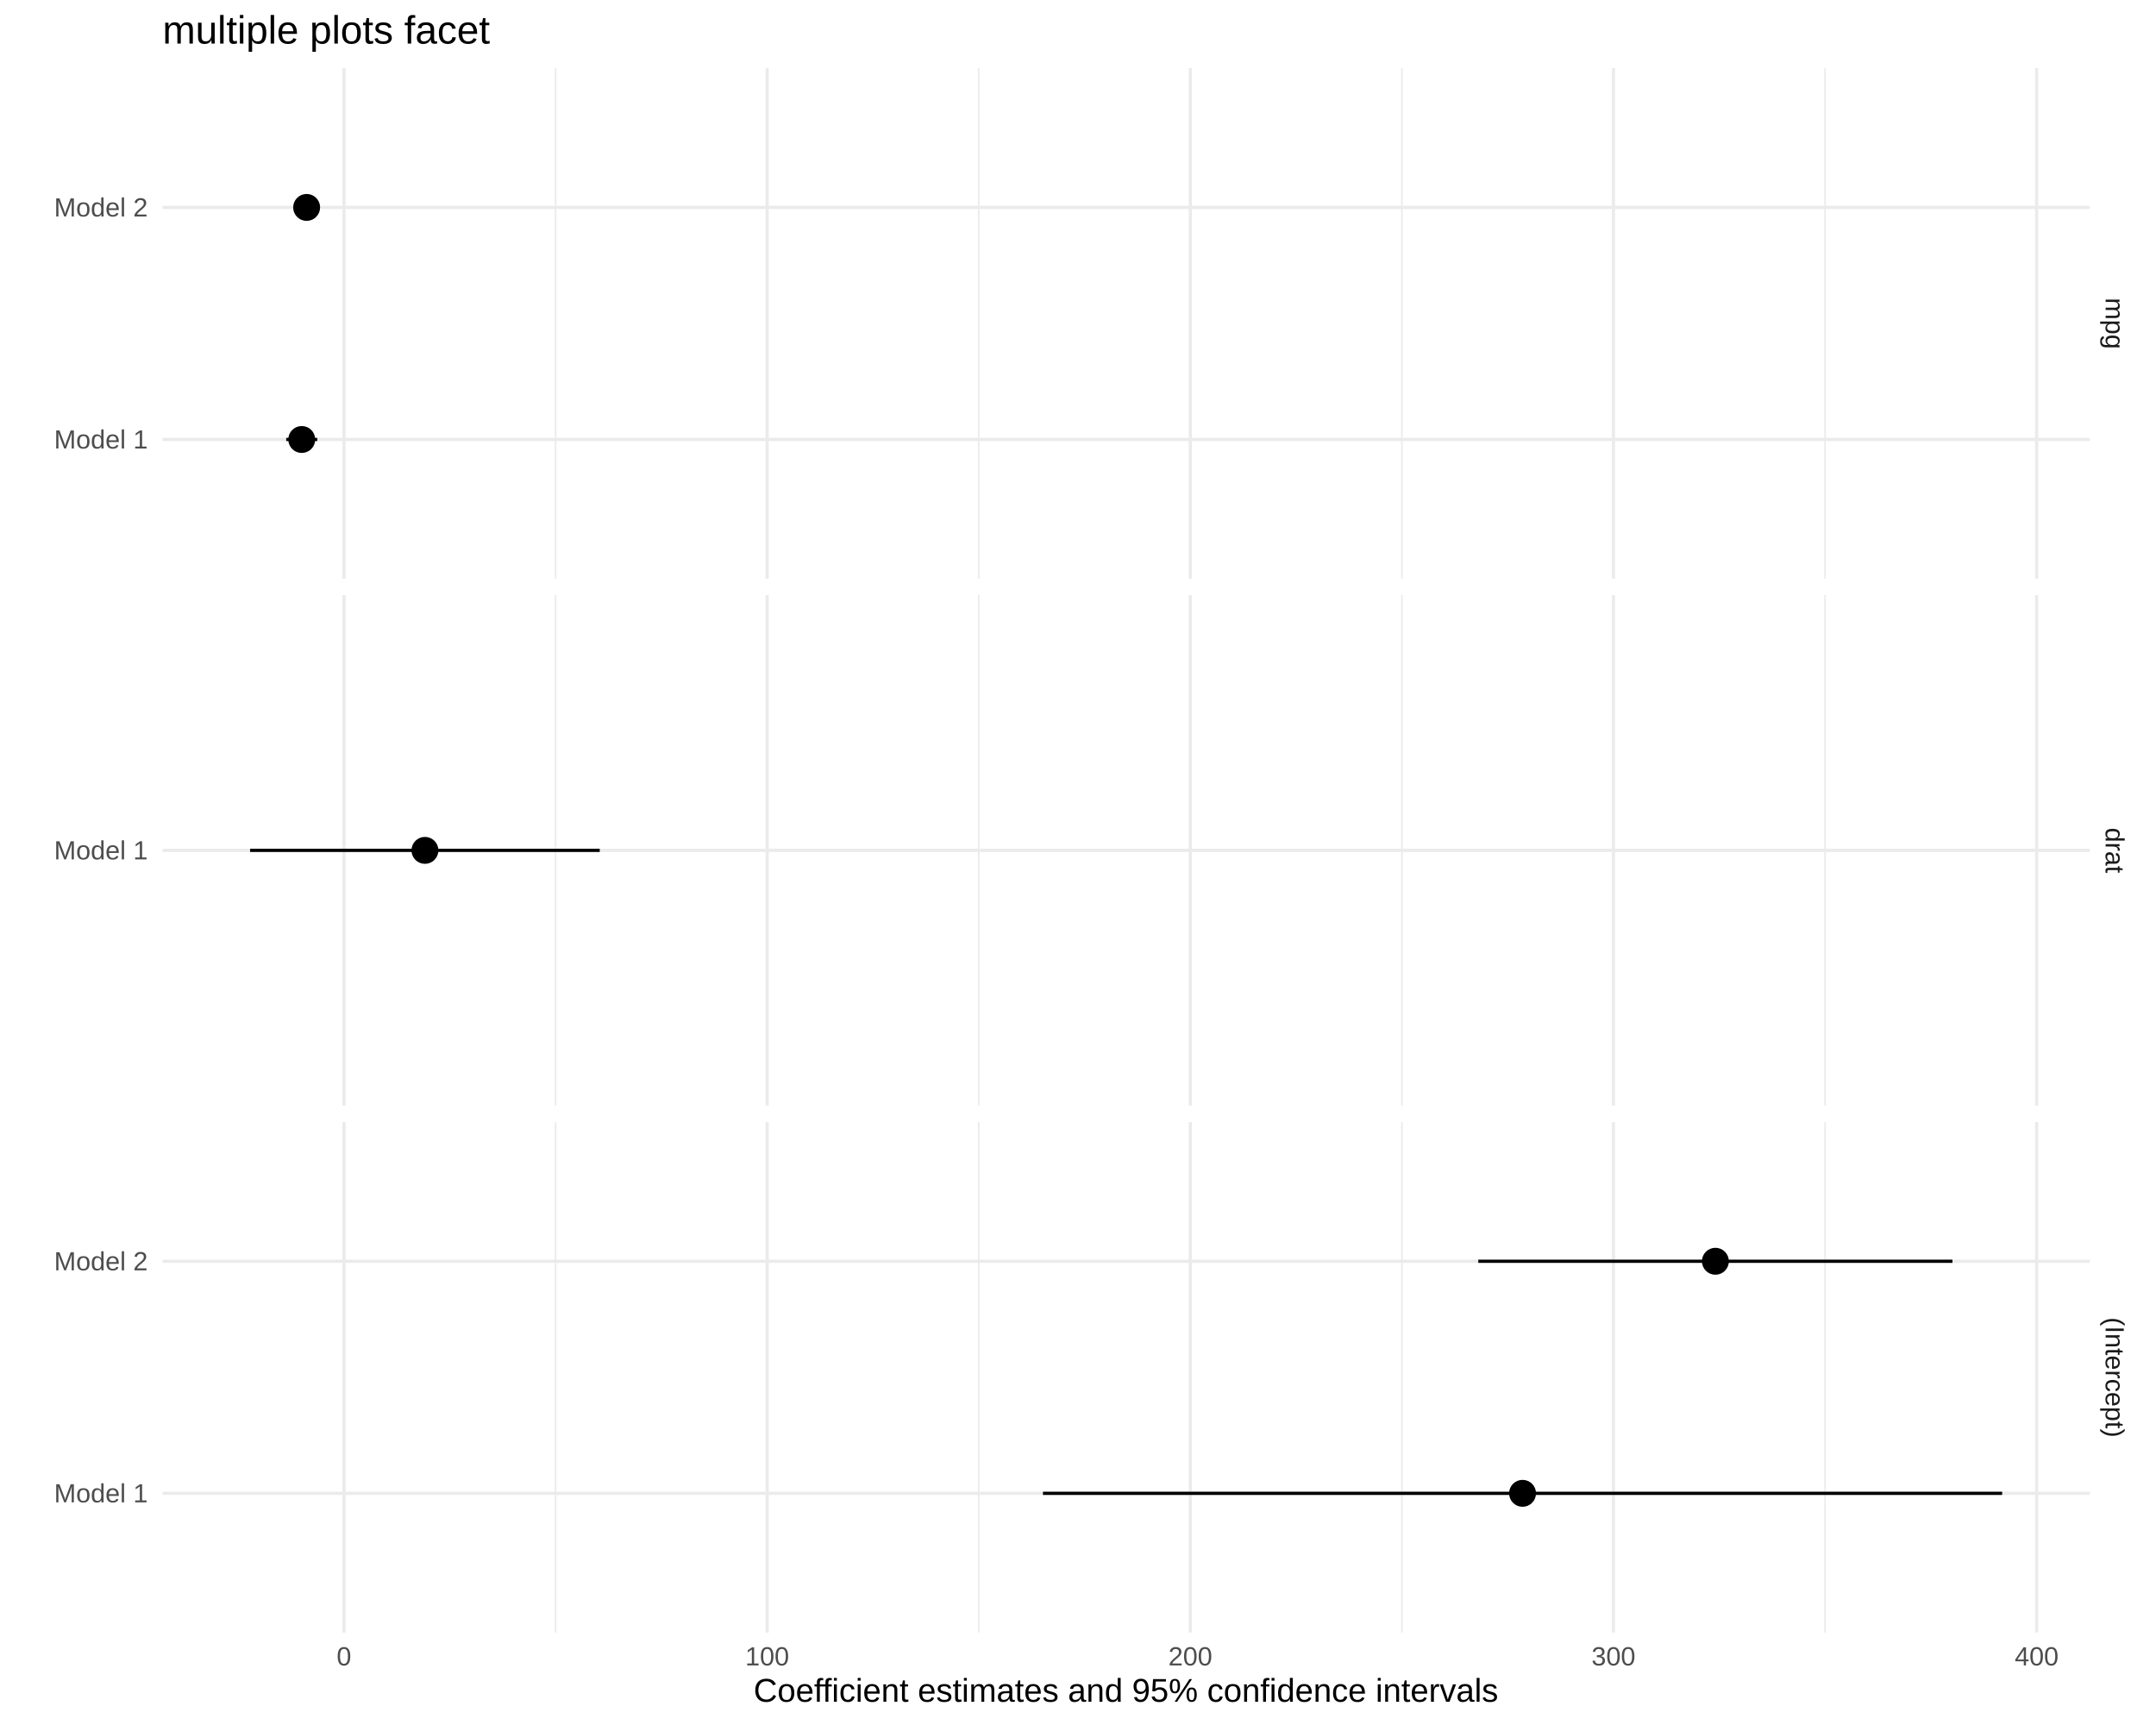
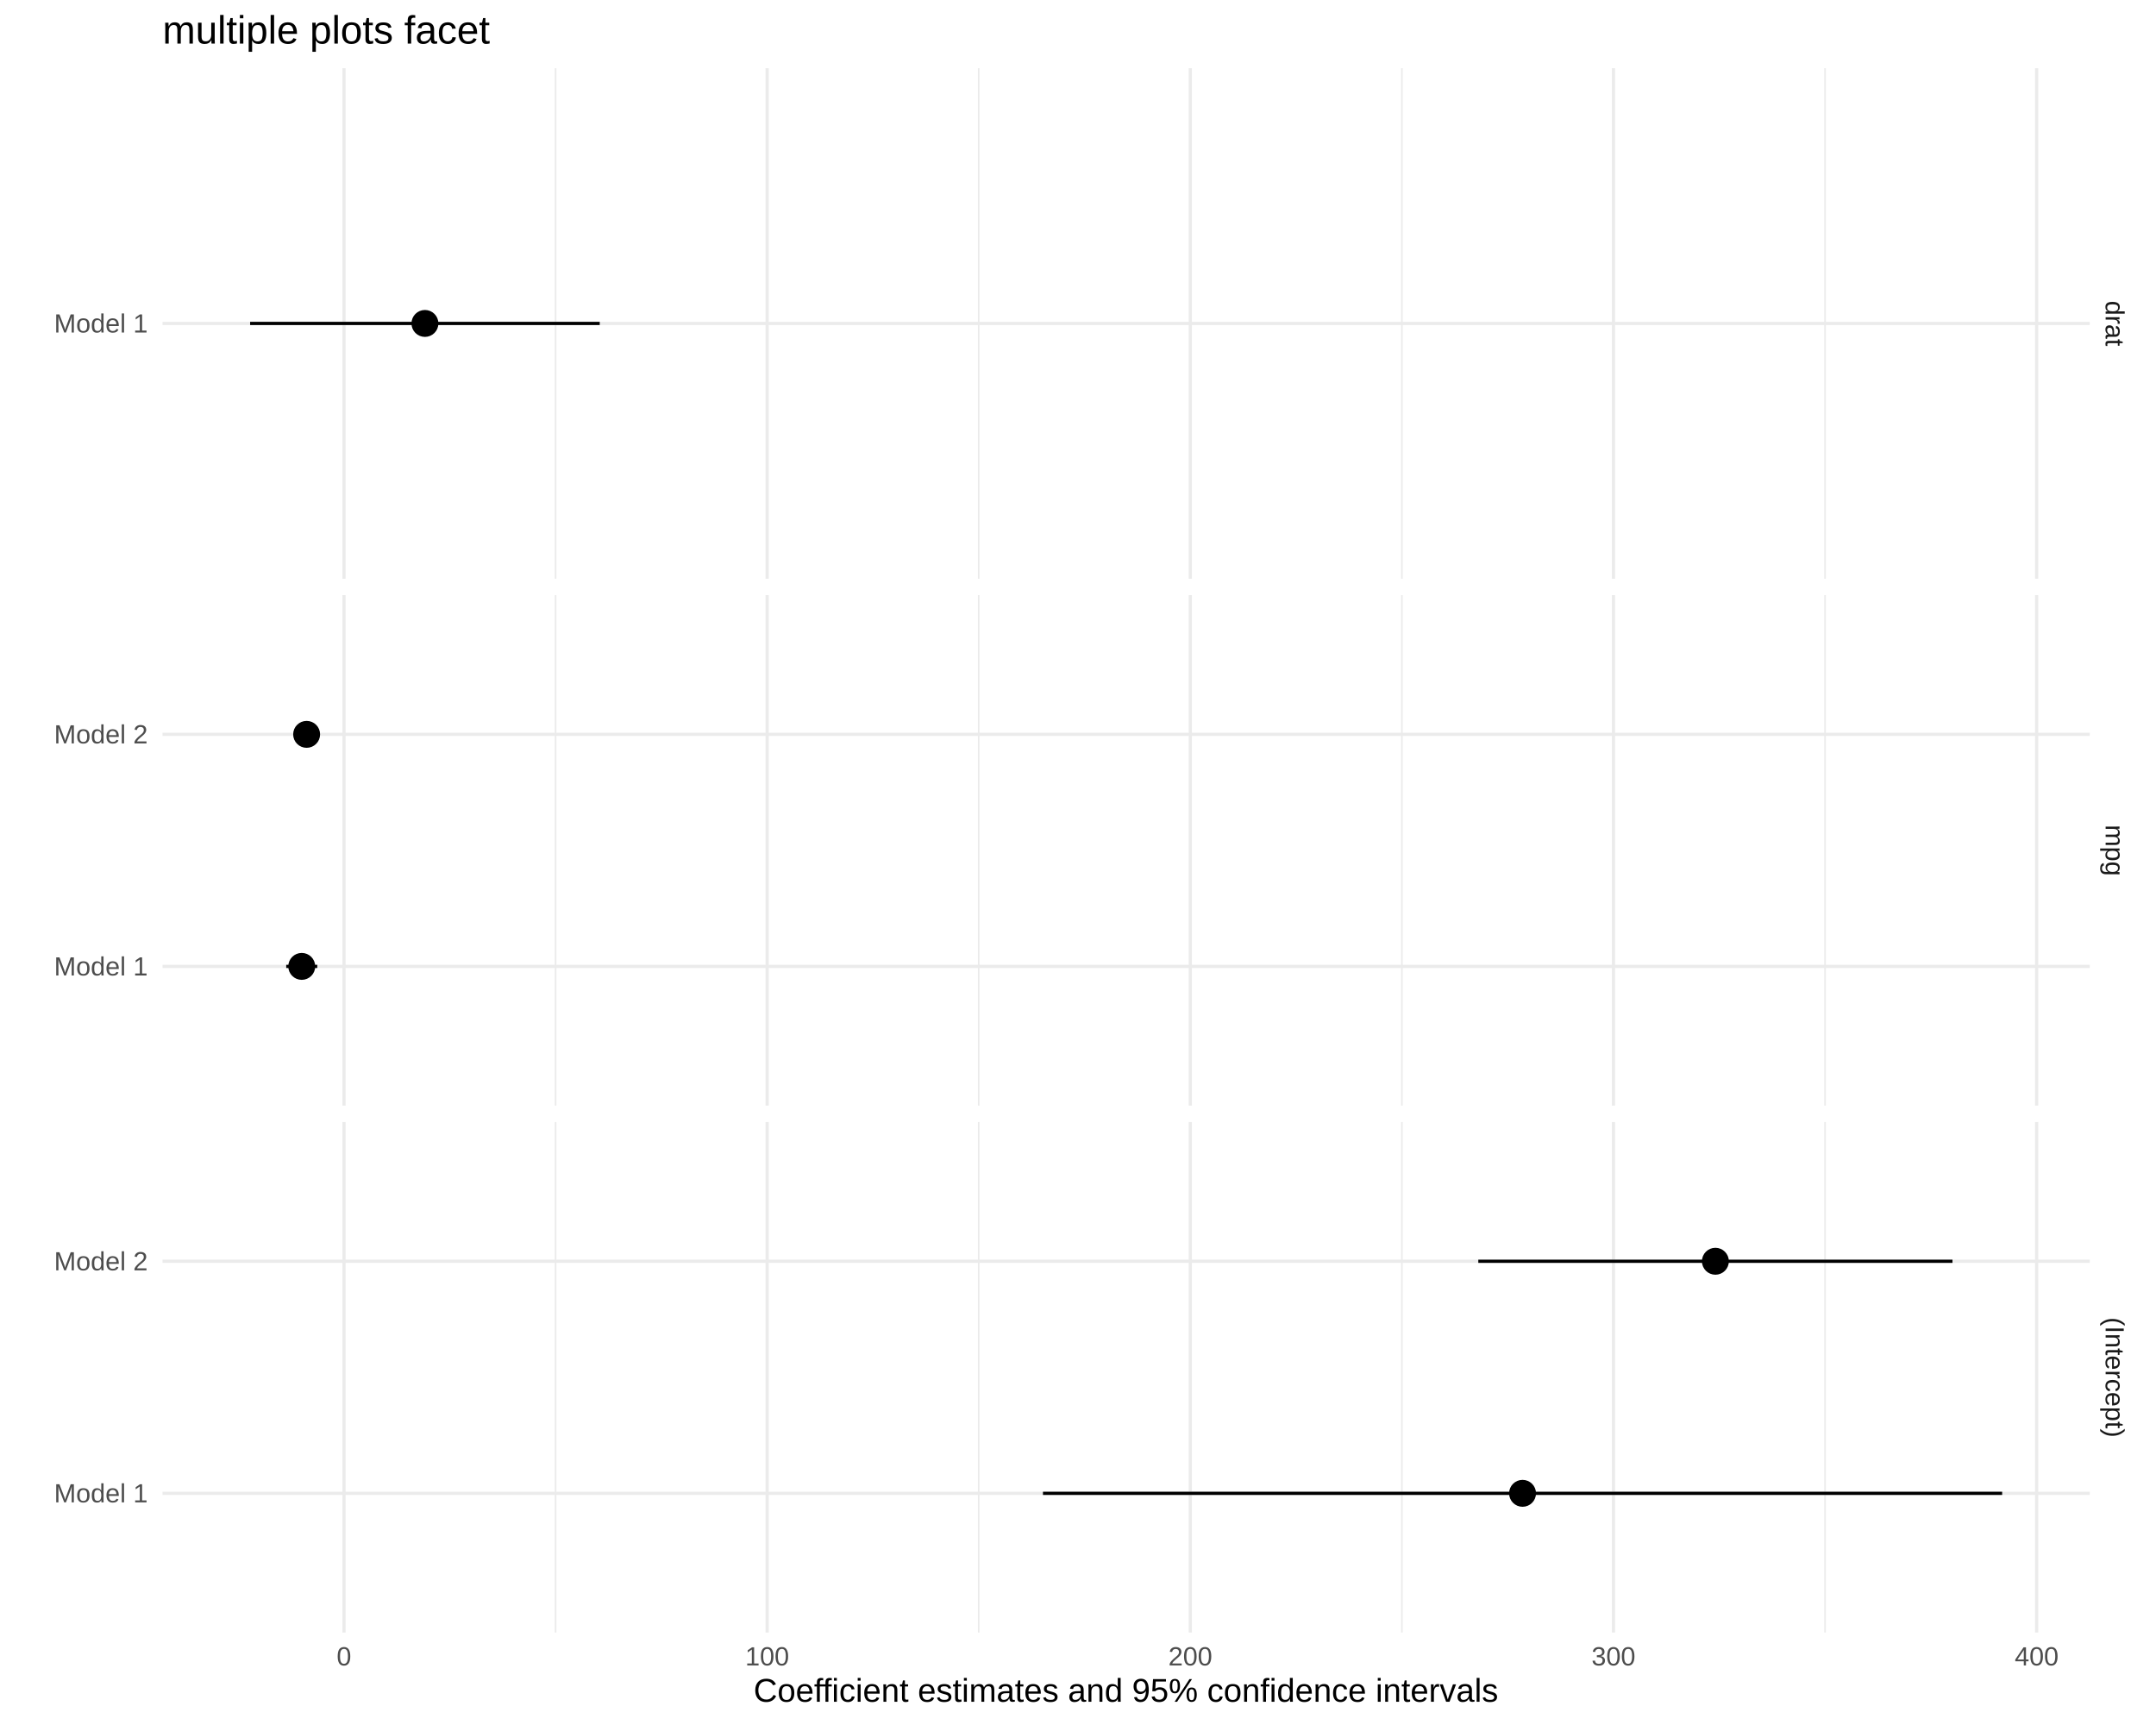
<svg xmlns="http://www.w3.org/2000/svg" viewBox="0 0 720.00 576.00">
  <defs>
    <style type="text/css">
    line, polyline, polygon, path, rect, circle {
      fill: none;
      stroke: #000000;
      stroke-linecap: round;
      stroke-linejoin: round;
      stroke-miterlimit: 10.00;
    }
  </style>
  </defs>
  <rect width="100%" height="100%" style="stroke: none; fill: #FFFFFF;" />
  <defs>
    <clipPath id="cpNTQuMjh8Njk3Ljg4fDE5My4yNHwyMi43Nw==">
      <rect x="54.28" y="22.77" width="643.60" height="170.47" />
    </clipPath>
  </defs>
  <polyline points="185.54,193.24 185.54,22.77 " style="stroke-width: 0.53; stroke: #EBEBEB; stroke-linecap: butt;" clip-path="url(#cpNTQuMjh8Njk3Ljg4fDE5My4yNHwyMi43Nw==)" />
  <polyline points="326.85,193.24 326.85,22.77 " style="stroke-width: 0.53; stroke: #EBEBEB; stroke-linecap: butt;" clip-path="url(#cpNTQuMjh8Njk3Ljg4fDE5My4yNHwyMi43Nw==)" />
  <polyline points="468.17,193.24 468.17,22.77 " style="stroke-width: 0.53; stroke: #EBEBEB; stroke-linecap: butt;" clip-path="url(#cpNTQuMjh8Njk3Ljg4fDE5My4yNHwyMi43Nw==)" />
  <polyline points="609.48,193.24 609.48,22.77 " style="stroke-width: 0.53; stroke: #EBEBEB; stroke-linecap: butt;" clip-path="url(#cpNTQuMjh8Njk3Ljg4fDE5My4yNHwyMi43Nw==)" />
-   <polyline points="54.28,146.75 697.88,146.75 " style="stroke-width: 1.07; stroke: #EBEBEB; stroke-linecap: butt;" clip-path="url(#cpNTQuMjh8Njk3Ljg4fDE5My4yNHwyMi43Nw==)" />
-   <polyline points="54.28,69.26 697.88,69.26 " style="stroke-width: 1.07; stroke: #EBEBEB; stroke-linecap: butt;" clip-path="url(#cpNTQuMjh8Njk3Ljg4fDE5My4yNHwyMi43Nw==)" />
+   <polyline points="54.28,108.00 697.88,108.00 " style="stroke-width: 1.07; stroke: #EBEBEB; stroke-linecap: butt;" clip-path="url(#cpNTQuMjh8Njk3Ljg4fDE5My4yNHwyMi43Nw==)" />
  <polyline points="114.88,193.24 114.88,22.77 " style="stroke-width: 1.07; stroke: #EBEBEB; stroke-linecap: butt;" clip-path="url(#cpNTQuMjh8Njk3Ljg4fDE5My4yNHwyMi43Nw==)" />
  <polyline points="256.19,193.24 256.19,22.77 " style="stroke-width: 1.07; stroke: #EBEBEB; stroke-linecap: butt;" clip-path="url(#cpNTQuMjh8Njk3Ljg4fDE5My4yNHwyMi43Nw==)" />
  <polyline points="397.51,193.24 397.51,22.77 " style="stroke-width: 1.07; stroke: #EBEBEB; stroke-linecap: butt;" clip-path="url(#cpNTQuMjh8Njk3Ljg4fDE5My4yNHwyMi43Nw==)" />
  <polyline points="538.82,193.24 538.82,22.77 " style="stroke-width: 1.07; stroke: #EBEBEB; stroke-linecap: butt;" clip-path="url(#cpNTQuMjh8Njk3Ljg4fDE5My4yNHwyMi43Nw==)" />
  <polyline points="680.14,193.24 680.14,22.77 " style="stroke-width: 1.07; stroke: #EBEBEB; stroke-linecap: butt;" clip-path="url(#cpNTQuMjh8Njk3Ljg4fDE5My4yNHwyMi43Nw==)" />
-   <line x1="95.59" y1="146.75" x2="105.95" y2="146.75" style="stroke-width: 1.07; stroke-linecap: butt;" clip-path="url(#cpNTQuMjh8Njk3Ljg4fDE5My4yNHwyMi43Nw==)" />
-   <line x1="98.62" y1="69.26" x2="106.18" y2="69.26" style="stroke-width: 1.07; stroke-linecap: butt;" clip-path="url(#cpNTQuMjh8Njk3Ljg4fDE5My4yNHwyMi43Nw==)" />
-   <circle cx="100.77" cy="146.75" r="2.84pt" style="stroke-width: 1.42; fill: #000000;" clip-path="url(#cpNTQuMjh8Njk3Ljg4fDE5My4yNHwyMi43Nw==)" />
-   <circle cx="102.40" cy="69.26" r="2.84pt" style="stroke-width: 1.42; fill: #000000;" clip-path="url(#cpNTQuMjh8Njk3Ljg4fDE5My4yNHwyMi43Nw==)" />
+   <line x1="83.53" y1="108.00" x2="200.28" y2="108.00" style="stroke-width: 1.07; stroke-linecap: butt;" clip-path="url(#cpNTQuMjh8Njk3Ljg4fDE5My4yNHwyMi43Nw==)" />
+   <circle cx="141.91" cy="108.00" r="2.84pt" style="stroke-width: 1.42; fill: #000000;" clip-path="url(#cpNTQuMjh8Njk3Ljg4fDE5My4yNHwyMi43Nw==)" />
  <defs>
    <clipPath id="cpMC4wMHw3MjAuMDB8NTc2LjAwfDAuMDA=">
      <rect x="0.00" y="0.00" width="720.00" height="576.00" />
    </clipPath>
  </defs>
  <defs>
    <clipPath id="cpNTQuMjh8Njk3Ljg4fDM2OS4xOHwxOTguNzI=">
      <rect x="54.28" y="198.72" width="643.60" height="170.47" />
    </clipPath>
  </defs>
  <polyline points="185.54,369.18 185.54,198.72 " style="stroke-width: 0.53; stroke: #EBEBEB; stroke-linecap: butt;" clip-path="url(#cpNTQuMjh8Njk3Ljg4fDM2OS4xOHwxOTguNzI=)" />
  <polyline points="326.85,369.18 326.85,198.72 " style="stroke-width: 0.53; stroke: #EBEBEB; stroke-linecap: butt;" clip-path="url(#cpNTQuMjh8Njk3Ljg4fDM2OS4xOHwxOTguNzI=)" />
  <polyline points="468.17,369.18 468.17,198.72 " style="stroke-width: 0.53; stroke: #EBEBEB; stroke-linecap: butt;" clip-path="url(#cpNTQuMjh8Njk3Ljg4fDM2OS4xOHwxOTguNzI=)" />
  <polyline points="609.48,369.18 609.48,198.72 " style="stroke-width: 0.53; stroke: #EBEBEB; stroke-linecap: butt;" clip-path="url(#cpNTQuMjh8Njk3Ljg4fDM2OS4xOHwxOTguNzI=)" />
-   <polyline points="54.28,283.95 697.88,283.95 " style="stroke-width: 1.07; stroke: #EBEBEB; stroke-linecap: butt;" clip-path="url(#cpNTQuMjh8Njk3Ljg4fDM2OS4xOHwxOTguNzI=)" />
+   <polyline points="54.28,322.69 697.88,322.69 " style="stroke-width: 1.07; stroke: #EBEBEB; stroke-linecap: butt;" clip-path="url(#cpNTQuMjh8Njk3Ljg4fDM2OS4xOHwxOTguNzI=)" />
+   <polyline points="54.28,245.21 697.88,245.21 " style="stroke-width: 1.07; stroke: #EBEBEB; stroke-linecap: butt;" clip-path="url(#cpNTQuMjh8Njk3Ljg4fDM2OS4xOHwxOTguNzI=)" />
  <polyline points="114.88,369.18 114.88,198.72 " style="stroke-width: 1.07; stroke: #EBEBEB; stroke-linecap: butt;" clip-path="url(#cpNTQuMjh8Njk3Ljg4fDM2OS4xOHwxOTguNzI=)" />
  <polyline points="256.19,369.18 256.19,198.72 " style="stroke-width: 1.07; stroke: #EBEBEB; stroke-linecap: butt;" clip-path="url(#cpNTQuMjh8Njk3Ljg4fDM2OS4xOHwxOTguNzI=)" />
  <polyline points="397.51,369.18 397.51,198.72 " style="stroke-width: 1.07; stroke: #EBEBEB; stroke-linecap: butt;" clip-path="url(#cpNTQuMjh8Njk3Ljg4fDM2OS4xOHwxOTguNzI=)" />
  <polyline points="538.82,369.18 538.82,198.72 " style="stroke-width: 1.07; stroke: #EBEBEB; stroke-linecap: butt;" clip-path="url(#cpNTQuMjh8Njk3Ljg4fDM2OS4xOHwxOTguNzI=)" />
  <polyline points="680.14,369.18 680.14,198.72 " style="stroke-width: 1.07; stroke: #EBEBEB; stroke-linecap: butt;" clip-path="url(#cpNTQuMjh8Njk3Ljg4fDM2OS4xOHwxOTguNzI=)" />
-   <line x1="83.53" y1="283.95" x2="200.28" y2="283.95" style="stroke-width: 1.07; stroke-linecap: butt;" clip-path="url(#cpNTQuMjh8Njk3Ljg4fDM2OS4xOHwxOTguNzI=)" />
-   <circle cx="141.91" cy="283.95" r="2.84pt" style="stroke-width: 1.42; fill: #000000;" clip-path="url(#cpNTQuMjh8Njk3Ljg4fDM2OS4xOHwxOTguNzI=)" />
+   <line x1="95.59" y1="322.69" x2="105.95" y2="322.69" style="stroke-width: 1.07; stroke-linecap: butt;" clip-path="url(#cpNTQuMjh8Njk3Ljg4fDM2OS4xOHwxOTguNzI=)" />
+   <line x1="98.62" y1="245.21" x2="106.18" y2="245.21" style="stroke-width: 1.07; stroke-linecap: butt;" clip-path="url(#cpNTQuMjh8Njk3Ljg4fDM2OS4xOHwxOTguNzI=)" />
+   <circle cx="100.77" cy="322.69" r="2.84pt" style="stroke-width: 1.42; fill: #000000;" clip-path="url(#cpNTQuMjh8Njk3Ljg4fDM2OS4xOHwxOTguNzI=)" />
+   <circle cx="102.40" cy="245.21" r="2.84pt" style="stroke-width: 1.42; fill: #000000;" clip-path="url(#cpNTQuMjh8Njk3Ljg4fDM2OS4xOHwxOTguNzI=)" />
  <defs>
    <clipPath id="cpMC4wMHw3MjAuMDB8NTc2LjAwfDAuMDA=">
      <rect x="0.00" y="0.00" width="720.00" height="576.00" />
    </clipPath>
  </defs>
  <defs>
    <clipPath id="cpNTQuMjh8Njk3Ljg4fDU0NS4xM3wzNzQuNjY=">
      <rect x="54.28" y="374.66" width="643.60" height="170.47" />
    </clipPath>
  </defs>
  <polyline points="185.54,545.13 185.54,374.66 " style="stroke-width: 0.53; stroke: #EBEBEB; stroke-linecap: butt;" clip-path="url(#cpNTQuMjh8Njk3Ljg4fDU0NS4xM3wzNzQuNjY=)" />
  <polyline points="326.85,545.13 326.85,374.66 " style="stroke-width: 0.53; stroke: #EBEBEB; stroke-linecap: butt;" clip-path="url(#cpNTQuMjh8Njk3Ljg4fDU0NS4xM3wzNzQuNjY=)" />
  <polyline points="468.17,545.13 468.17,374.66 " style="stroke-width: 0.53; stroke: #EBEBEB; stroke-linecap: butt;" clip-path="url(#cpNTQuMjh8Njk3Ljg4fDU0NS4xM3wzNzQuNjY=)" />
  <polyline points="609.48,545.13 609.48,374.66 " style="stroke-width: 0.53; stroke: #EBEBEB; stroke-linecap: butt;" clip-path="url(#cpNTQuMjh8Njk3Ljg4fDU0NS4xM3wzNzQuNjY=)" />
  <polyline points="54.28,498.64 697.88,498.64 " style="stroke-width: 1.07; stroke: #EBEBEB; stroke-linecap: butt;" clip-path="url(#cpNTQuMjh8Njk3Ljg4fDU0NS4xM3wzNzQuNjY=)" />
  <polyline points="54.28,421.15 697.88,421.15 " style="stroke-width: 1.07; stroke: #EBEBEB; stroke-linecap: butt;" clip-path="url(#cpNTQuMjh8Njk3Ljg4fDU0NS4xM3wzNzQuNjY=)" />
  <polyline points="114.88,545.13 114.88,374.66 " style="stroke-width: 1.07; stroke: #EBEBEB; stroke-linecap: butt;" clip-path="url(#cpNTQuMjh8Njk3Ljg4fDU0NS4xM3wzNzQuNjY=)" />
  <polyline points="256.19,545.13 256.19,374.66 " style="stroke-width: 1.07; stroke: #EBEBEB; stroke-linecap: butt;" clip-path="url(#cpNTQuMjh8Njk3Ljg4fDU0NS4xM3wzNzQuNjY=)" />
  <polyline points="397.51,545.13 397.51,374.66 " style="stroke-width: 1.07; stroke: #EBEBEB; stroke-linecap: butt;" clip-path="url(#cpNTQuMjh8Njk3Ljg4fDU0NS4xM3wzNzQuNjY=)" />
  <polyline points="538.82,545.13 538.82,374.66 " style="stroke-width: 1.07; stroke: #EBEBEB; stroke-linecap: butt;" clip-path="url(#cpNTQuMjh8Njk3Ljg4fDU0NS4xM3wzNzQuNjY=)" />
  <polyline points="680.14,545.13 680.14,374.66 " style="stroke-width: 1.07; stroke: #EBEBEB; stroke-linecap: butt;" clip-path="url(#cpNTQuMjh8Njk3Ljg4fDU0NS4xM3wzNzQuNjY=)" />
  <line x1="348.30" y1="498.64" x2="668.62" y2="498.64" style="stroke-width: 1.07; stroke-linecap: butt;" clip-path="url(#cpNTQuMjh8Njk3Ljg4fDU0NS4xM3wzNzQuNjY=)" />
  <line x1="493.68" y1="421.15" x2="652.03" y2="421.15" style="stroke-width: 1.07; stroke-linecap: butt;" clip-path="url(#cpNTQuMjh8Njk3Ljg4fDU0NS4xM3wzNzQuNjY=)" />
  <circle cx="508.46" cy="498.64" r="2.84pt" style="stroke-width: 1.42; fill: #000000;" clip-path="url(#cpNTQuMjh8Njk3Ljg4fDU0NS4xM3wzNzQuNjY=)" />
  <circle cx="572.86" cy="421.15" r="2.84pt" style="stroke-width: 1.42; fill: #000000;" clip-path="url(#cpNTQuMjh8Njk3Ljg4fDU0NS4xM3wzNzQuNjY=)" />
  <defs>
    <clipPath id="cpMC4wMHw3MjAuMDB8NTc2LjAwfDAuMDA=">
      <rect x="0.00" y="0.00" width="720.00" height="576.00" />
    </clipPath>
  </defs>
  <defs>
    <clipPath id="cpNjk3Ljg4fDcxNC41MnwxOTMuMjR8MjIuNzc=">
      <rect x="697.88" y="22.77" width="16.64" height="170.47" />
    </clipPath>
  </defs>
  <g clip-path="url(#cpNjk3Ljg4fDcxNC41MnwxOTMuMjR8MjIuNzc=)">
-     <text transform="translate(703.18,99.45) rotate(90)" style="font-size: 8.80px; fill: #1A1A1A; font-family: Liberation Sans;" textLength="17.11px" lengthAdjust="spacingAndGlyphs">mpg</text>
+     <text transform="translate(703.18,100.43) rotate(90)" style="font-size: 8.80px; fill: #1A1A1A; font-family: Liberation Sans;" textLength="15.14px" lengthAdjust="spacingAndGlyphs">drat</text>
  </g>
  <defs>
    <clipPath id="cpMC4wMHw3MjAuMDB8NTc2LjAwfDAuMDA=">
      <rect x="0.00" y="0.00" width="720.00" height="576.00" />
    </clipPath>
  </defs>
  <defs>
    <clipPath id="cpNjk3Ljg4fDcxNC41MnwzNjkuMTh8MTk4Ljcy">
      <rect x="697.88" y="198.72" width="16.64" height="170.47" />
    </clipPath>
  </defs>
  <g clip-path="url(#cpNjk3Ljg4fDcxNC41MnwzNjkuMTh8MTk4Ljcy)">
-     <text transform="translate(703.18,276.38) rotate(90)" style="font-size: 8.80px; fill: #1A1A1A; font-family: Liberation Sans;" textLength="15.14px" lengthAdjust="spacingAndGlyphs">drat</text>
+     <text transform="translate(703.18,275.40) rotate(90)" style="font-size: 8.80px; fill: #1A1A1A; font-family: Liberation Sans;" textLength="17.11px" lengthAdjust="spacingAndGlyphs">mpg</text>
  </g>
  <defs>
    <clipPath id="cpMC4wMHw3MjAuMDB8NTc2LjAwfDAuMDA=">
      <rect x="0.00" y="0.00" width="720.00" height="576.00" />
    </clipPath>
  </defs>
  <defs>
    <clipPath id="cpNjk3Ljg4fDcxNC41Mnw1NDUuMTN8Mzc0LjY2">
      <rect x="697.88" y="374.66" width="16.64" height="170.47" />
    </clipPath>
  </defs>
  <g clip-path="url(#cpNjk3Ljg4fDcxNC41Mnw1NDUuMTN8Mzc0LjY2)">
    <text transform="translate(703.18,439.87) rotate(90)" style="font-size: 8.80px; fill: #1A1A1A; font-family: Liberation Sans;" textLength="40.05px" lengthAdjust="spacingAndGlyphs">(Intercept)</text>
  </g>
  <defs>
    <clipPath id="cpMC4wMHw3MjAuMDB8NTc2LjAwfDAuMDA=">
      <rect x="0.00" y="0.00" width="720.00" height="576.00" />
    </clipPath>
  </defs>
  <g clip-path="url(#cpMC4wMHw3MjAuMDB8NTc2LjAwfDAuMDA=)">
    <text x="112.43" y="556.11" style="font-size: 8.80px; fill: #4D4D4D; font-family: Liberation Sans;" textLength="4.89px" lengthAdjust="spacingAndGlyphs">0</text>
  </g>
  <g clip-path="url(#cpMC4wMHw3MjAuMDB8NTc2LjAwfDAuMDA=)">
    <text x="248.86" y="556.11" style="font-size: 8.80px; fill: #4D4D4D; font-family: Liberation Sans;" textLength="14.67px" lengthAdjust="spacingAndGlyphs">100</text>
  </g>
  <g clip-path="url(#cpMC4wMHw3MjAuMDB8NTc2LjAwfDAuMDA=)">
    <text x="390.17" y="556.11" style="font-size: 8.80px; fill: #4D4D4D; font-family: Liberation Sans;" textLength="14.67px" lengthAdjust="spacingAndGlyphs">200</text>
  </g>
  <g clip-path="url(#cpMC4wMHw3MjAuMDB8NTc2LjAwfDAuMDA=)">
    <text x="531.49" y="556.11" style="font-size: 8.80px; fill: #4D4D4D; font-family: Liberation Sans;" textLength="14.67px" lengthAdjust="spacingAndGlyphs">300</text>
  </g>
  <g clip-path="url(#cpMC4wMHw3MjAuMDB8NTc2LjAwfDAuMDA=)">
    <text x="672.80" y="556.11" style="font-size: 8.80px; fill: #4D4D4D; font-family: Liberation Sans;" textLength="14.67px" lengthAdjust="spacingAndGlyphs">400</text>
  </g>
  <g clip-path="url(#cpMC4wMHw3MjAuMDB8NTc2LjAwfDAuMDA=)">
-     <text x="18.06" y="149.77" style="font-size: 8.80px; fill: #4D4D4D; font-family: Liberation Sans;" textLength="31.28px" lengthAdjust="spacingAndGlyphs">Model 1</text>
+     <text x="18.06" y="111.03" style="font-size: 8.80px; fill: #4D4D4D; font-family: Liberation Sans;" textLength="31.28px" lengthAdjust="spacingAndGlyphs">Model 1</text>
  </g>
  <g clip-path="url(#cpMC4wMHw3MjAuMDB8NTc2LjAwfDAuMDA=)">
-     <text x="18.06" y="72.29" style="font-size: 8.80px; fill: #4D4D4D; font-family: Liberation Sans;" textLength="31.28px" lengthAdjust="spacingAndGlyphs">Model 2</text>
+     <text x="18.06" y="325.72" style="font-size: 8.80px; fill: #4D4D4D; font-family: Liberation Sans;" textLength="31.28px" lengthAdjust="spacingAndGlyphs">Model 1</text>
  </g>
  <g clip-path="url(#cpMC4wMHw3MjAuMDB8NTc2LjAwfDAuMDA=)">
-     <text x="18.06" y="286.97" style="font-size: 8.80px; fill: #4D4D4D; font-family: Liberation Sans;" textLength="31.28px" lengthAdjust="spacingAndGlyphs">Model 1</text>
+     <text x="18.06" y="248.23" style="font-size: 8.80px; fill: #4D4D4D; font-family: Liberation Sans;" textLength="31.28px" lengthAdjust="spacingAndGlyphs">Model 2</text>
  </g>
  <g clip-path="url(#cpMC4wMHw3MjAuMDB8NTc2LjAwfDAuMDA=)">
    <text x="18.06" y="501.66" style="font-size: 8.80px; fill: #4D4D4D; font-family: Liberation Sans;" textLength="31.28px" lengthAdjust="spacingAndGlyphs">Model 1</text>
  </g>
  <g clip-path="url(#cpMC4wMHw3MjAuMDB8NTc2LjAwfDAuMDA=)">
    <text x="18.06" y="424.18" style="font-size: 8.80px; fill: #4D4D4D; font-family: Liberation Sans;" textLength="31.28px" lengthAdjust="spacingAndGlyphs">Model 2</text>
  </g>
  <g clip-path="url(#cpMC4wMHw3MjAuMDB8NTc2LjAwfDAuMDA=)">
    <text x="251.66" y="568.24" style="font-size: 11.00px; font-family: Liberation Sans;" textLength="248.83px" lengthAdjust="spacingAndGlyphs">Coefficient estimates and 95% confidence intervals</text>
  </g>
  <g clip-path="url(#cpMC4wMHw3MjAuMDB8NTc2LjAwfDAuMDA=)">
    <text x="54.28" y="14.56" style="font-size: 13.20px; font-family: Liberation Sans;" textLength="109.16px" lengthAdjust="spacingAndGlyphs">multiple plots facet</text>
  </g>
</svg>
